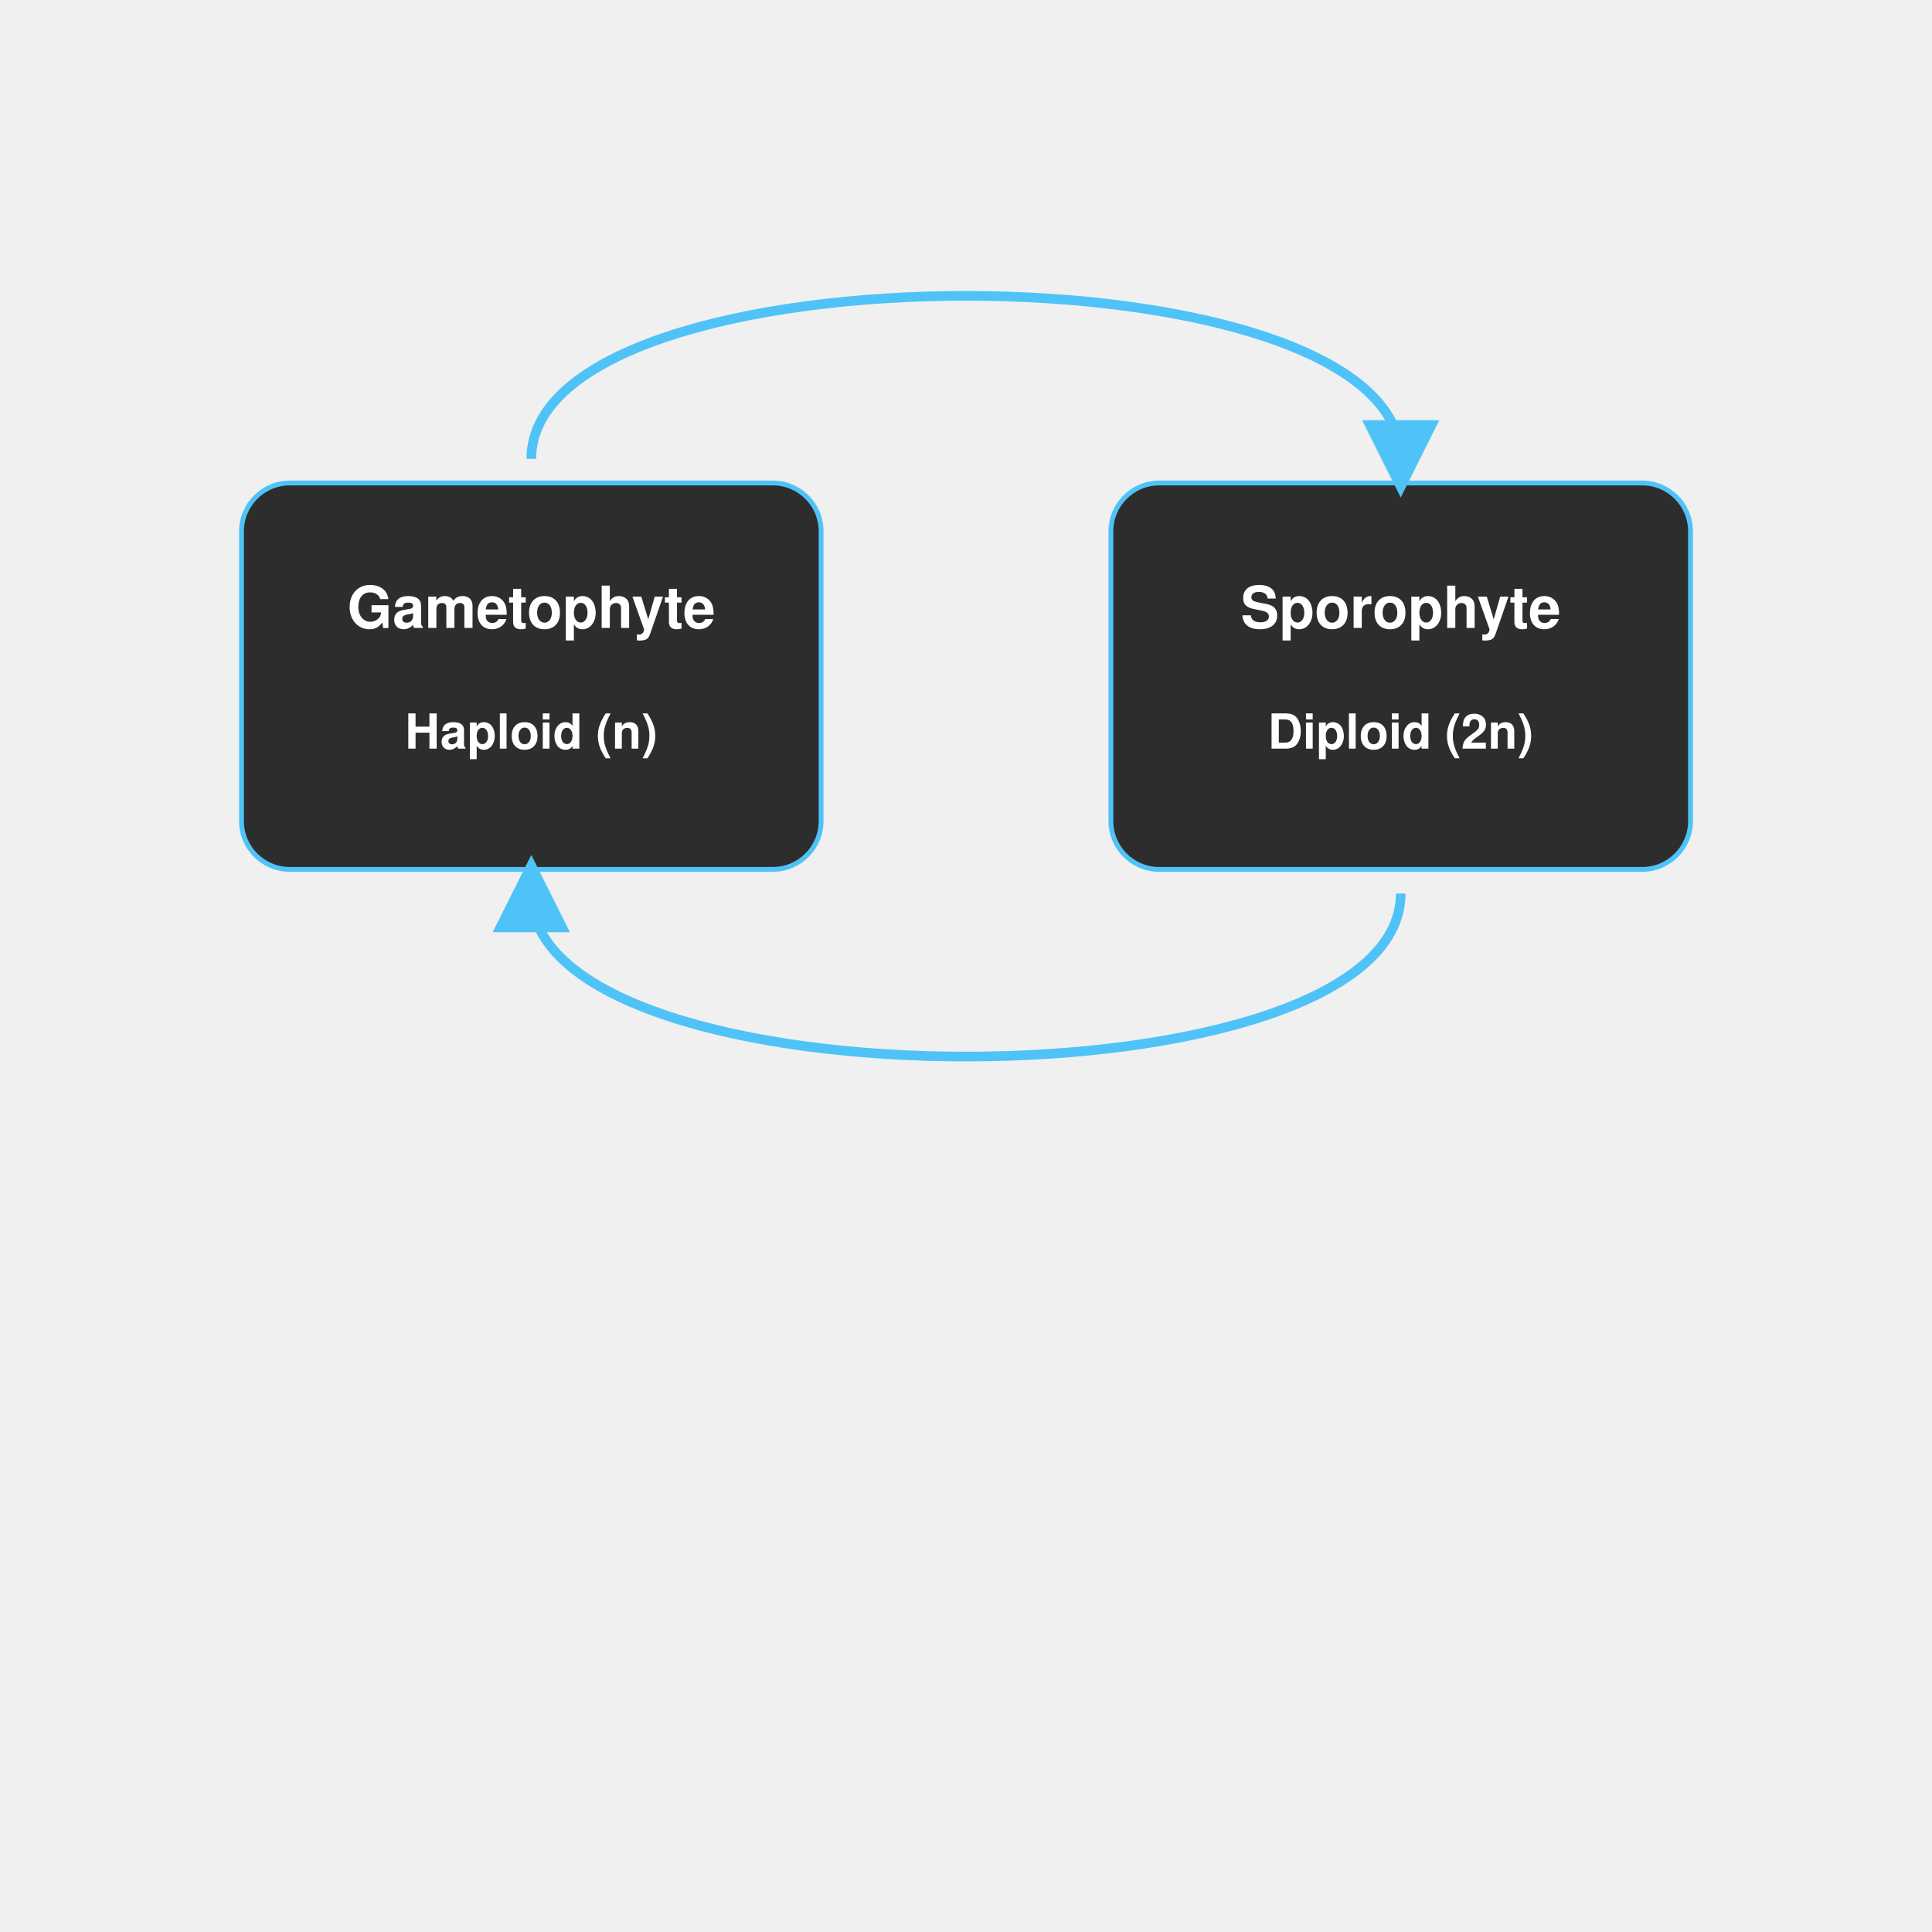
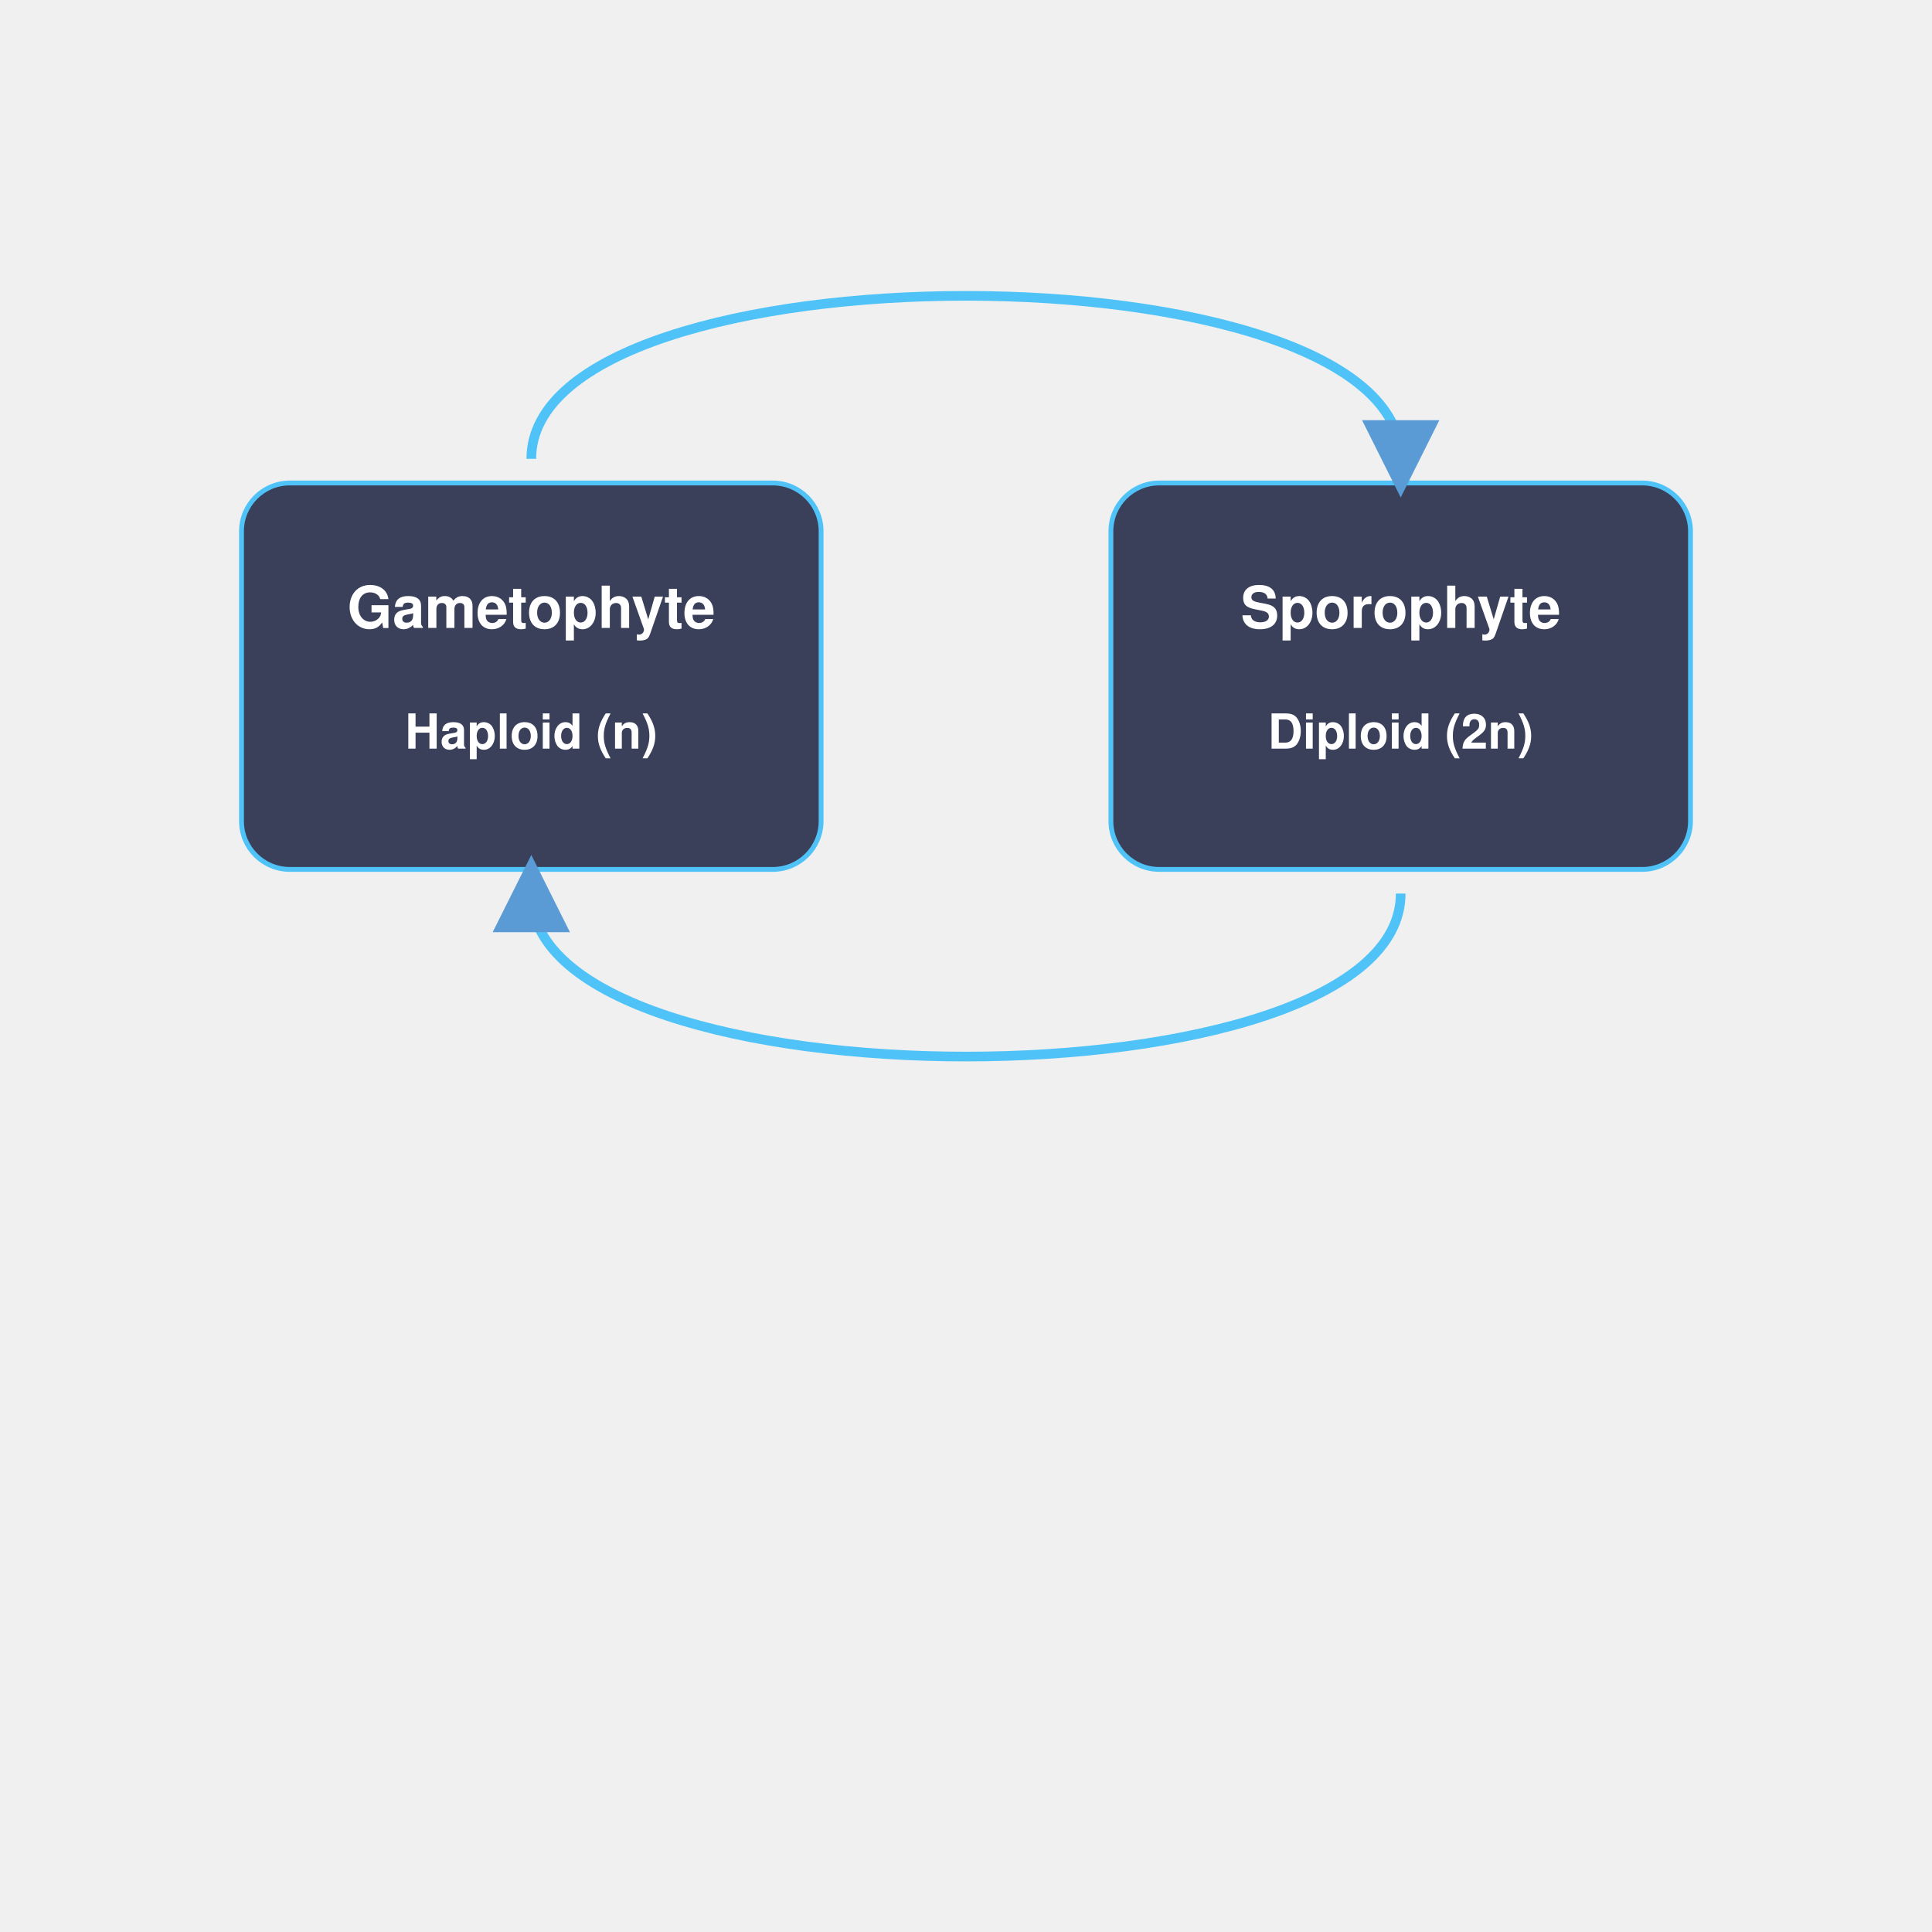
<svg xmlns="http://www.w3.org/2000/svg" width="400" height="400">
  <defs>
    <marker id="arrow" viewBox="0 0 10 10" refX="5" refY="5" markerWidth="8" markerHeight="8" orient="auto-start-reverse">
-       <path d="M 0 0 L 10 5 L 0 10 z" fill="#4FC3F7" />
+       <path d="M 0 0 L 10 5 L 0 10 z" fill="#5a9bd5" />
    </marker>
  </defs>
-   <rect x="50" y="100" width="120" height="80" rx="10" ry="10" fill="#2D2D2D" stroke="#4FC3F7" stroke-width="1" />
-   <text x="110" y="130" fill="#FFFFFF" font-family="Helvetica" font-size="12" font-weight="bold" text-anchor="middle">Gametophyte</text>
-   <text x="110" y="155" fill="#FFFFFF" font-family="Helvetica" font-size="10" font-weight="bold" text-anchor="middle">Haploid (n)</text>
-   <rect x="230" y="100" width="120" height="80" rx="10" ry="10" fill="#2D2D2D" stroke="#4FC3F7" stroke-width="1" />
-   <text x="290" y="130" fill="#FFFFFF" font-family="Helvetica" font-size="12" font-weight="bold" text-anchor="middle">Sporophyte</text>
-   <text x="290" y="155" fill="#FFFFFF" font-family="Helvetica" font-size="10" font-weight="bold" text-anchor="middle">Diploid (2n)</text>
+   <rect x="50" y="100" width="120" height="80" rx="10" ry="10" fill="#3a3f5a" stroke="#4FC3F7" stroke-width="1" />
+   <text x="110" y="130" fill="#ffffff" font-family="Helvetica" font-size="12" font-weight="bold" text-anchor="middle">Gametophyte</text>
+   <text x="110" y="155" fill="#ffffff" font-family="Helvetica" font-size="10" font-weight="bold" text-anchor="middle">Haploid (n)</text>
+   <rect x="230" y="100" width="120" height="80" rx="10" ry="10" fill="#3a3f5a" stroke="#4FC3F7" stroke-width="1" />
+   <text x="290" y="130" fill="#ffffff" font-family="Helvetica" font-size="12" font-weight="bold" text-anchor="middle">Sporophyte</text>
+   <text x="290" y="155" fill="#ffffff" font-family="Helvetica" font-size="10" font-weight="bold" text-anchor="middle">Diploid (2n)</text>
  <path d="M 110 95 C 110 50, 290 50, 290 95" stroke="#4FC3F7" stroke-width="2" fill="transparent" marker-end="url(#arrow)" />
  <path d="M 290 185 C 290 230, 110 230, 110 185" stroke="#4FC3F7" stroke-width="2" fill="transparent" marker-end="url(#arrow)" />
</svg>
